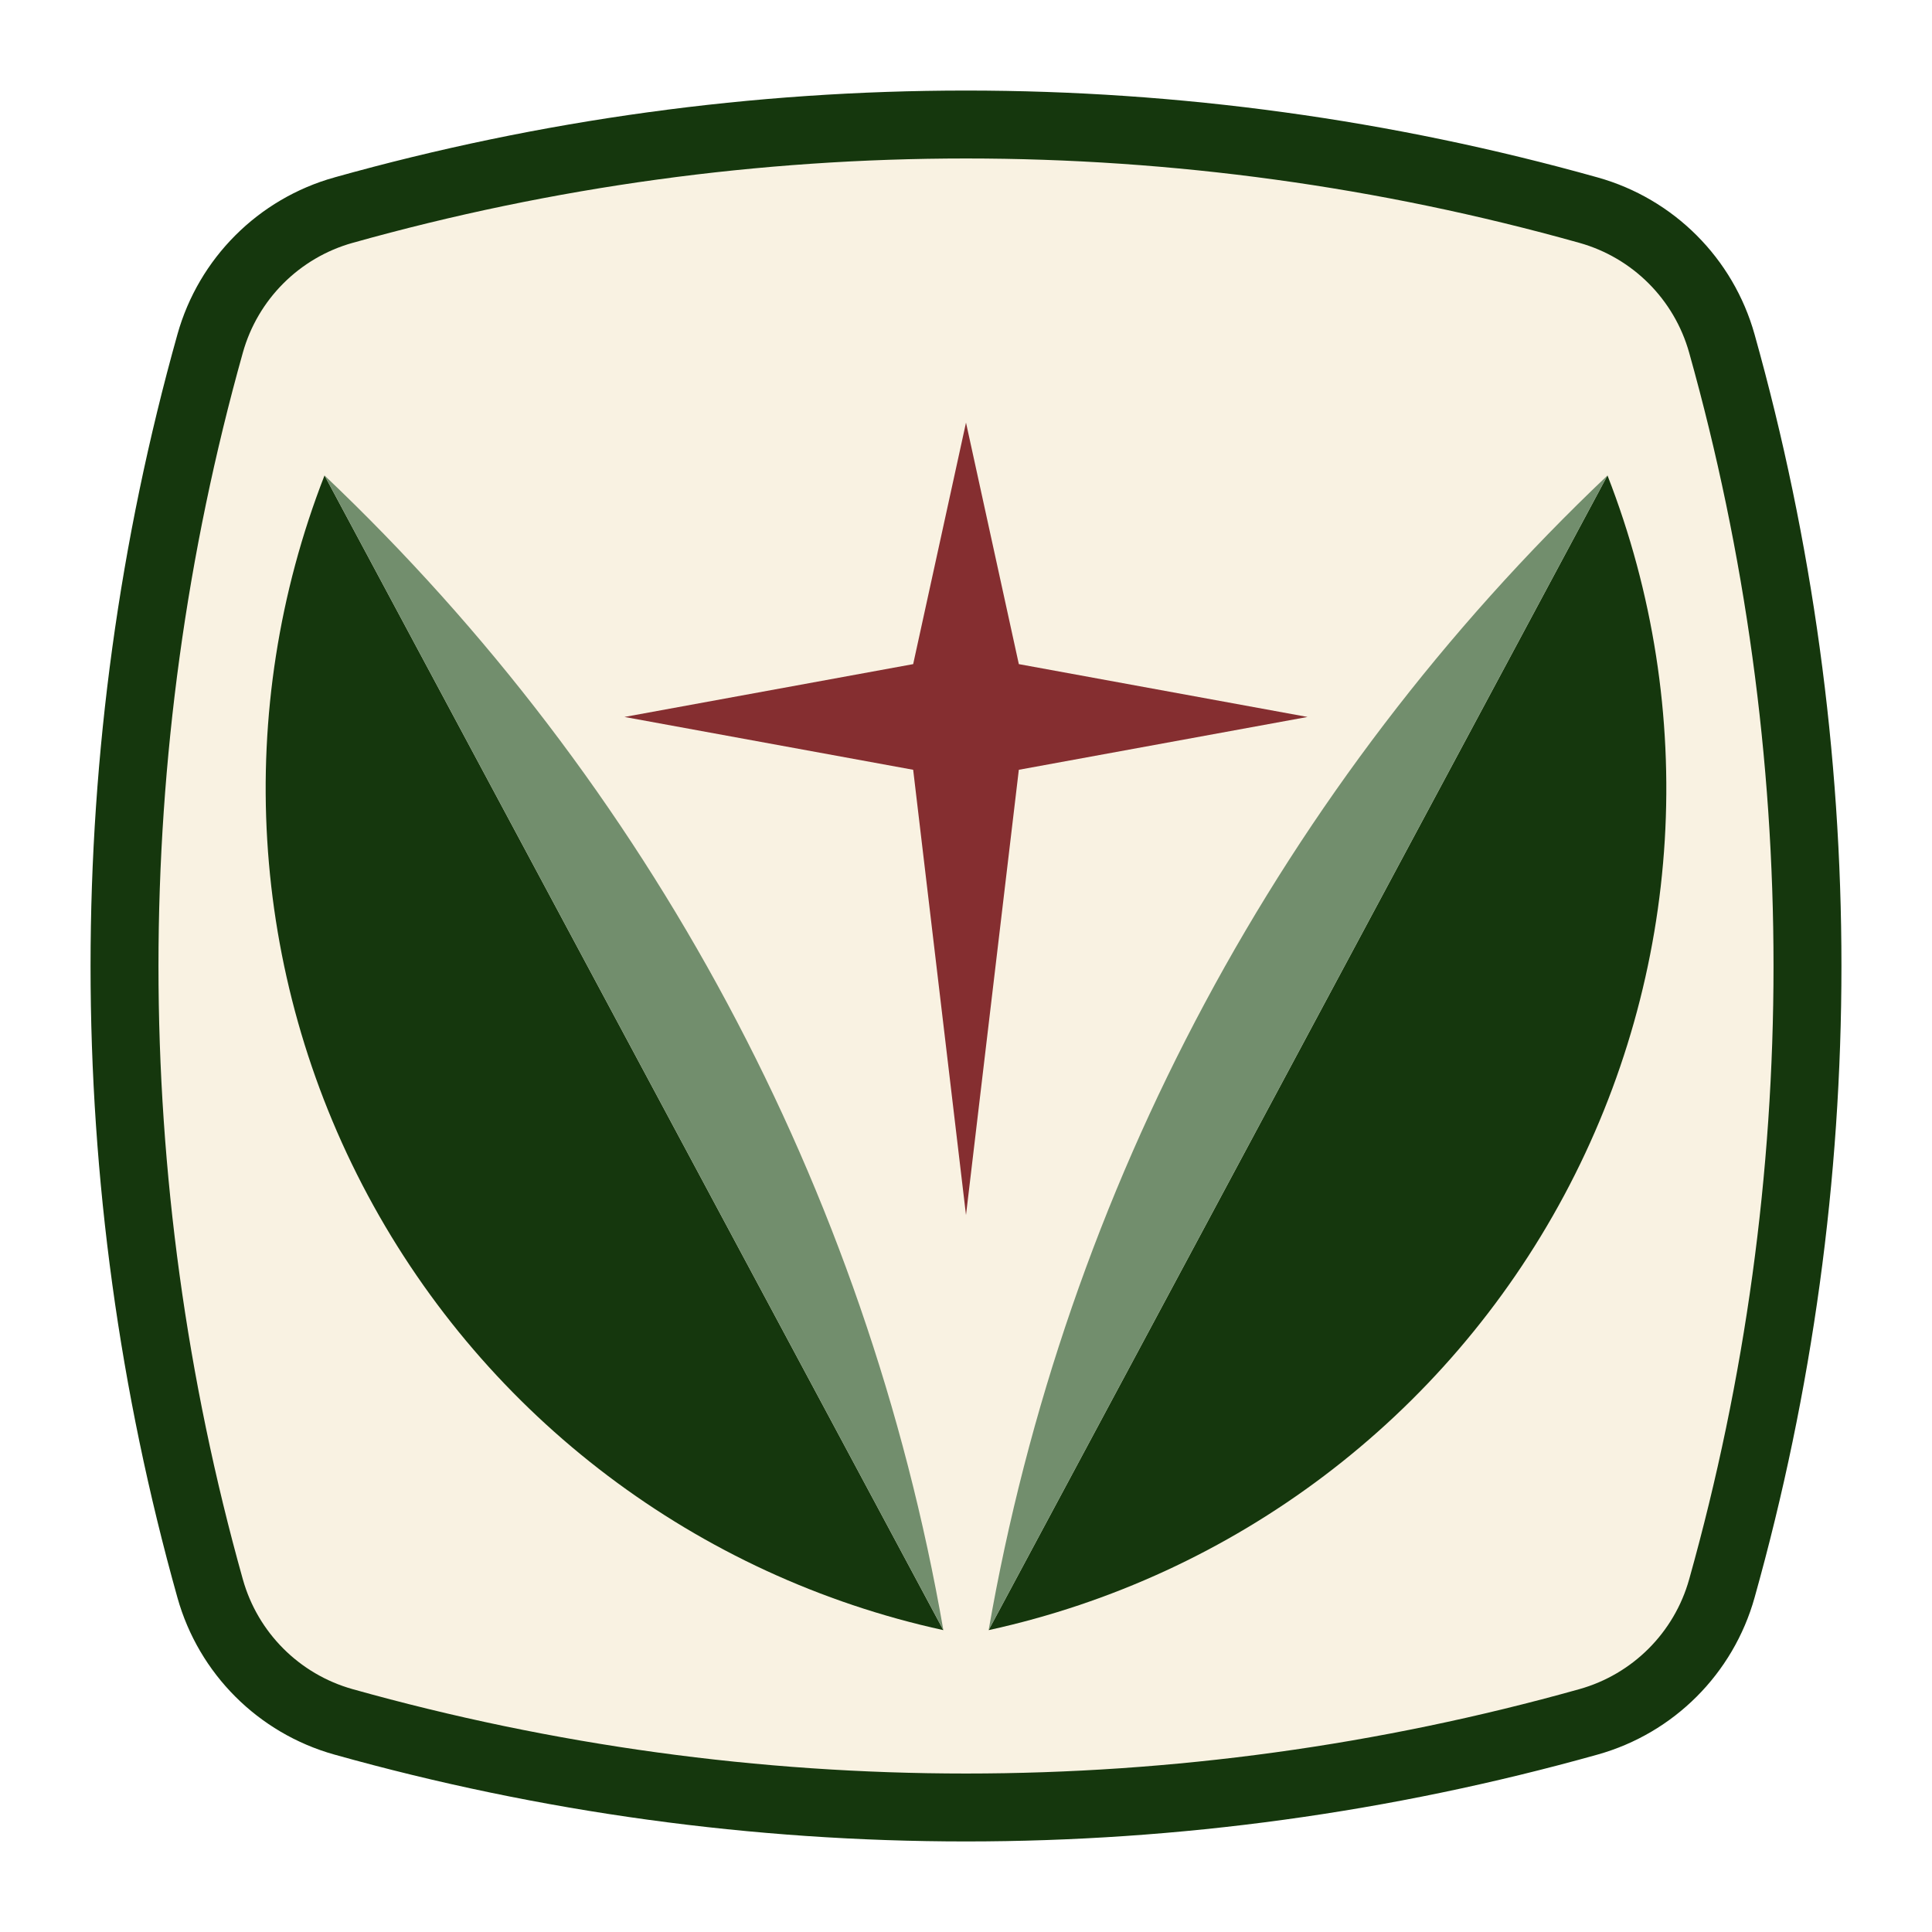
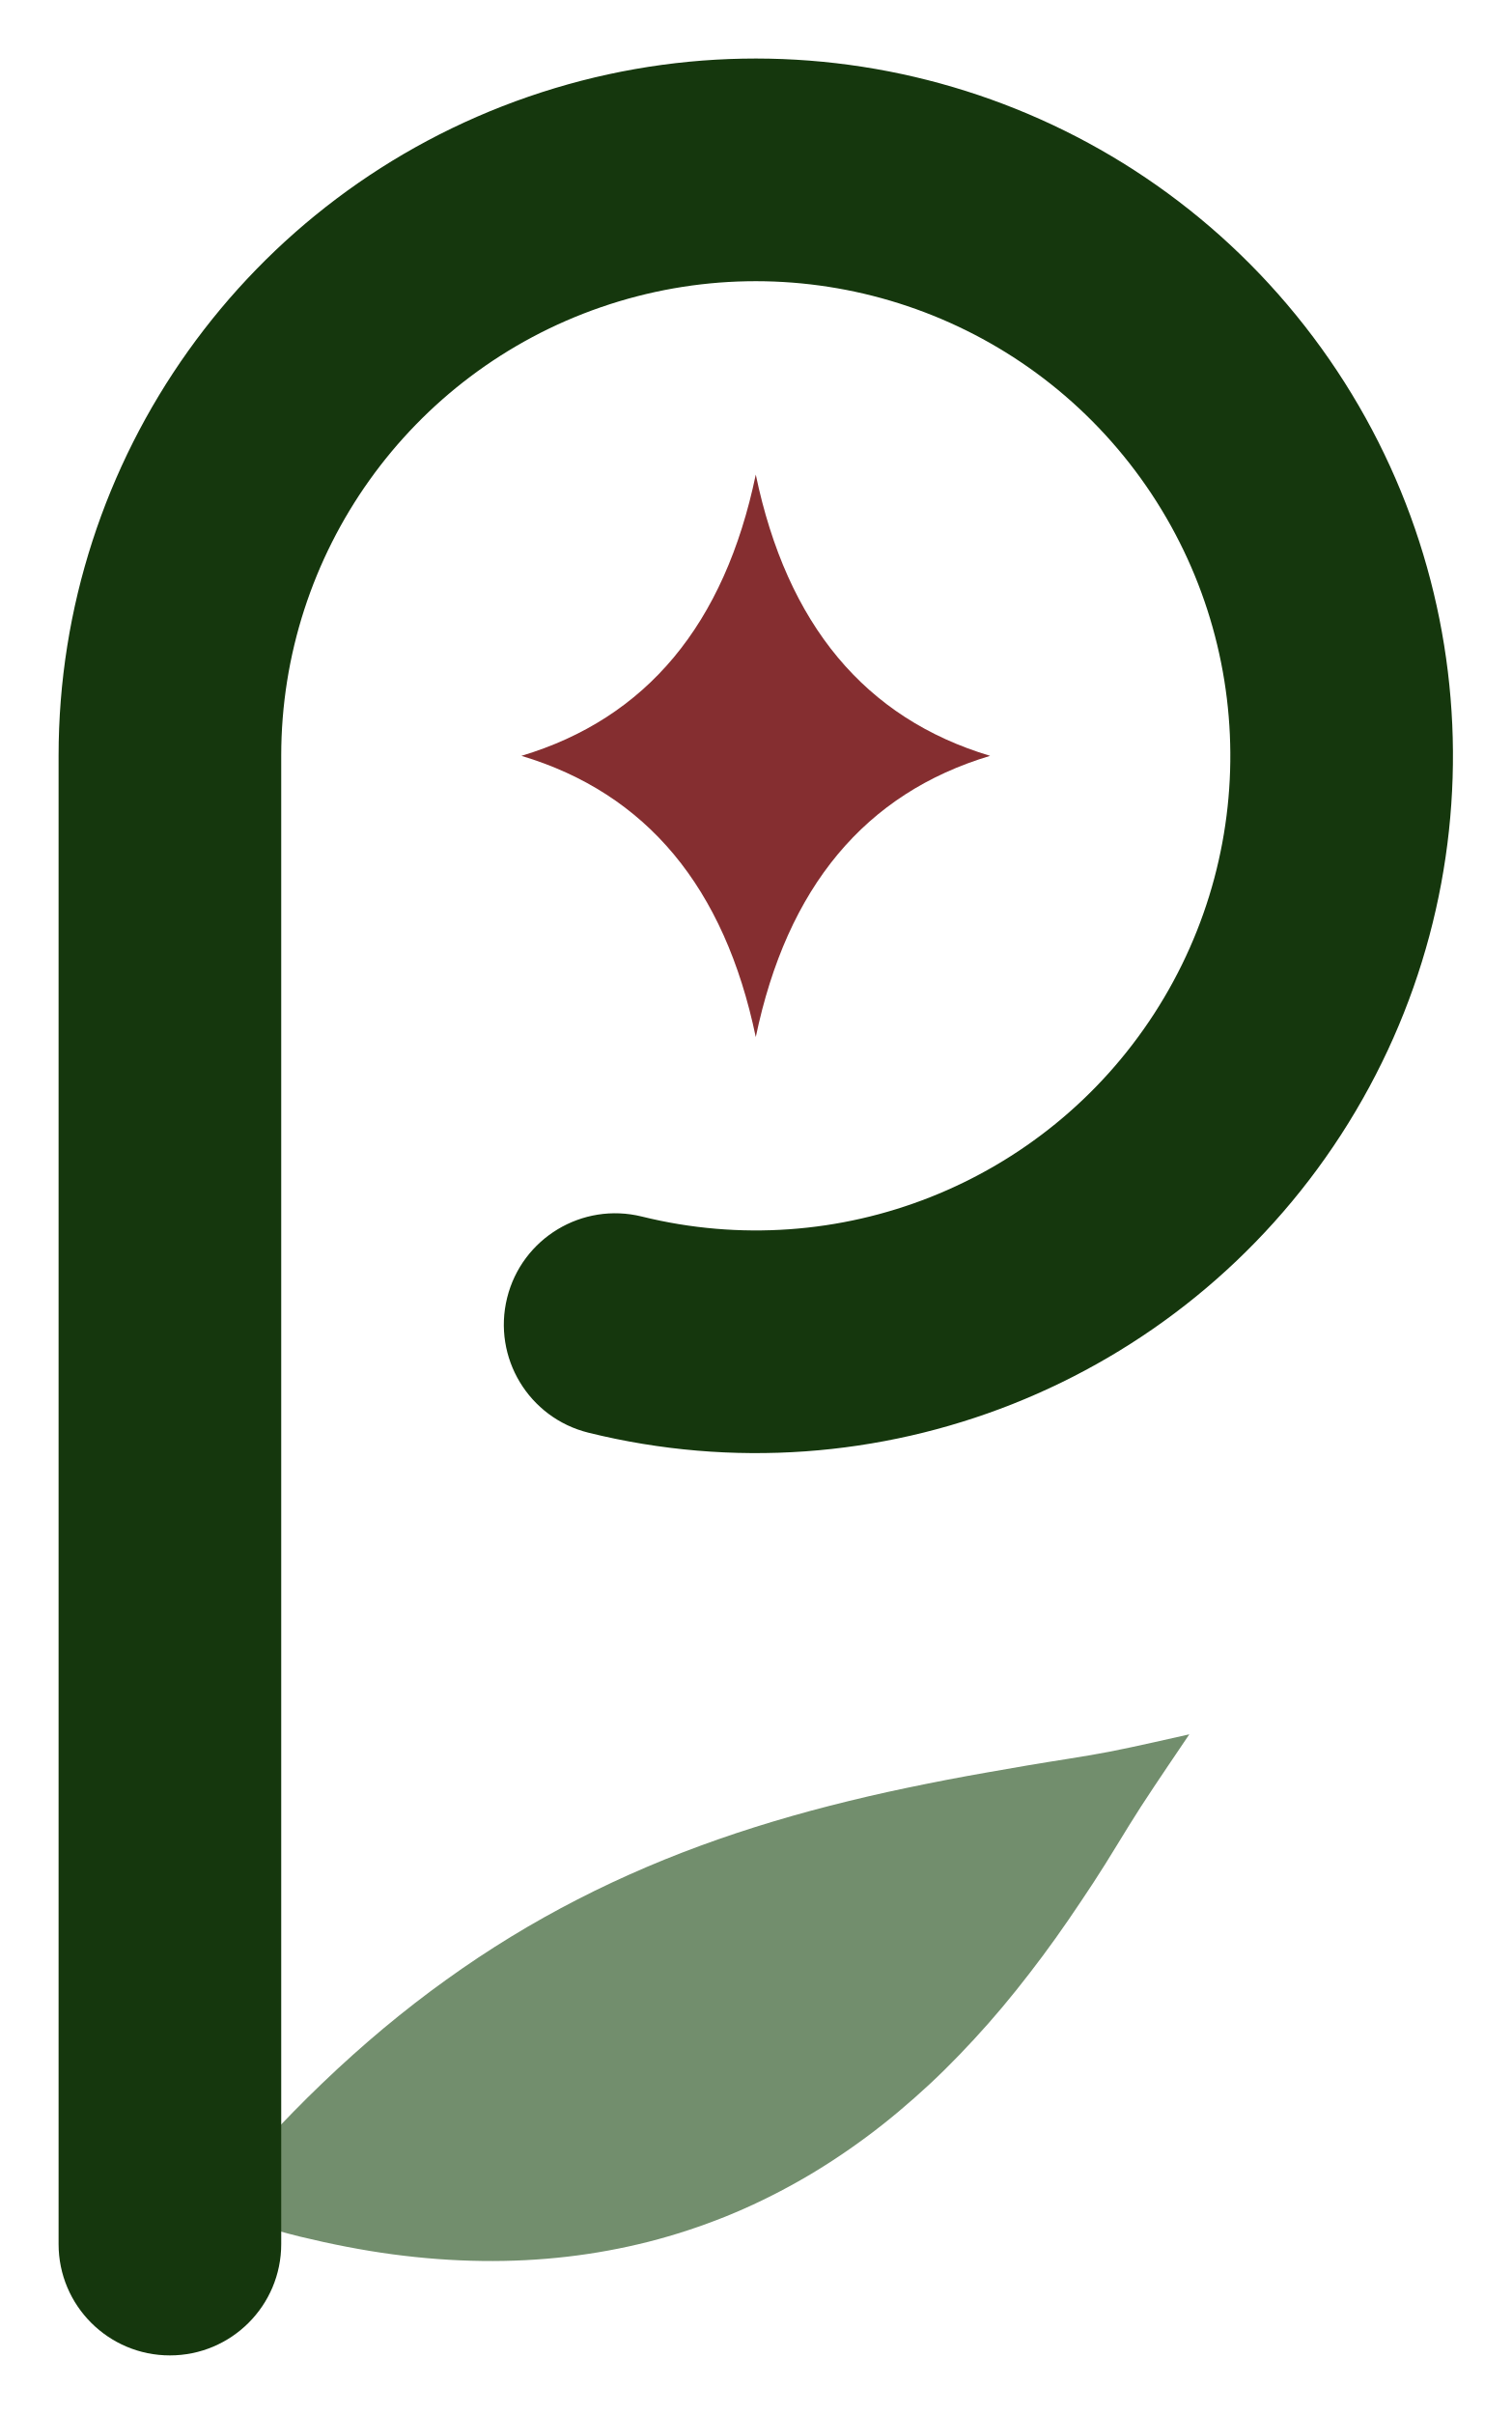
- <svg xmlns="http://www.w3.org/2000/svg" viewBox="0 0 512 512" role="img" aria-label="Pramana AI">
-   <path d="M91.03 55.69A611 611 0 0 1 420.97 55.69A51 51 0 0 1 456.31 91.03A611 611 0 0 1 456.31 420.97A51 51 0 0 1 420.97 456.31A611 611 0 0 1 91.03 456.31A51 51 0 0 1 55.69 420.97A611 611 0 0 1 55.69 91.03A51 51 0 0 1 91.03 55.69Z" fill="#F9F2E2" stroke="#15370D" stroke-width="18" />
-   <path d="M250 432A228.33 228.33 0 0 1 86 126L250 432Z" fill="#15370D" />
-   <path d="M86 126A552.09 552.09 0 0 1 250 432L86 126Z" fill="#728E6D" />
-   <path d="M262 432A228.33 228.33 0 0 0 426 126L262 432Z" fill="#15370D" />
-   <path d="M426 126A552.09 552.09 0 0 0 262 432L426 126Z" fill="#728E6D" />
-   <path d="M256 112L270 176L346.51 190L270 204L256 322L242 204L165.49 190L242 176Z" fill="#852E30" />
+ <svg xmlns="http://www.w3.org/2000/svg" viewBox="127 50 258 412" role="img" aria-label="Pramana AI">
+   <path d="M162 427C164.71 427.79 172.9 430.44 178.23 431.73C183.57 433.02 188.86 434.06 194.03 434.75C199.2 435.44 204.28 435.82 209.25 435.88C214.21 435.95 219.08 435.7 223.83 435.15C228.57 434.6 233.21 433.74 237.71 432.6C242.22 431.45 246.61 430 250.87 428.29C255.13 426.57 259.26 424.56 263.26 422.3C267.26 420.04 271.13 417.5 274.87 414.73C278.6 411.97 282.2 408.93 285.68 405.7C289.15 402.47 292.48 398.98 295.7 395.34C298.92 391.69 302 387.81 304.98 383.81C307.96 379.82 310.8 375.61 313.59 371.37C316.38 367.13 318.98 362.62 321.71 358.39C324.45 354.16 328.62 348.06 330 346C327.72 346.5 320.9 348.09 316.29 348.98C311.69 349.86 306.97 350.52 302.36 351.31C297.75 352.11 293.15 352.89 288.63 353.76C284.11 354.64 279.63 355.56 275.23 356.58C270.83 357.61 266.48 358.71 262.21 359.93C257.94 361.15 253.73 362.47 249.59 363.92C245.46 365.37 241.39 366.93 237.39 368.64C233.39 370.35 229.46 372.18 225.59 374.17C221.72 376.16 217.92 378.28 214.18 380.57C210.44 382.86 206.77 385.29 203.15 387.9C199.52 390.5 195.97 393.26 192.45 396.19C188.94 399.13 185.48 402.22 182.07 405.49C178.65 408.76 175.29 412.21 171.95 415.8C168.6 419.38 163.66 425.13 162 427Z" fill="#728E6D" />
+   <path d="M137 433V179A119 119 0 1 1 227.44 294.52A19 19 0 0 1 236.56 257.63A81 81 0 1 0 175 179V433A19 19 0 0 1 137 433Z" fill="#15370D" />
+   <path d="M256 131Q264 169.4 296 179Q264 188.6 256 227Q248 188.6 216 179Q248 169.4 256 131Z" fill="#852E30" />
</svg>
